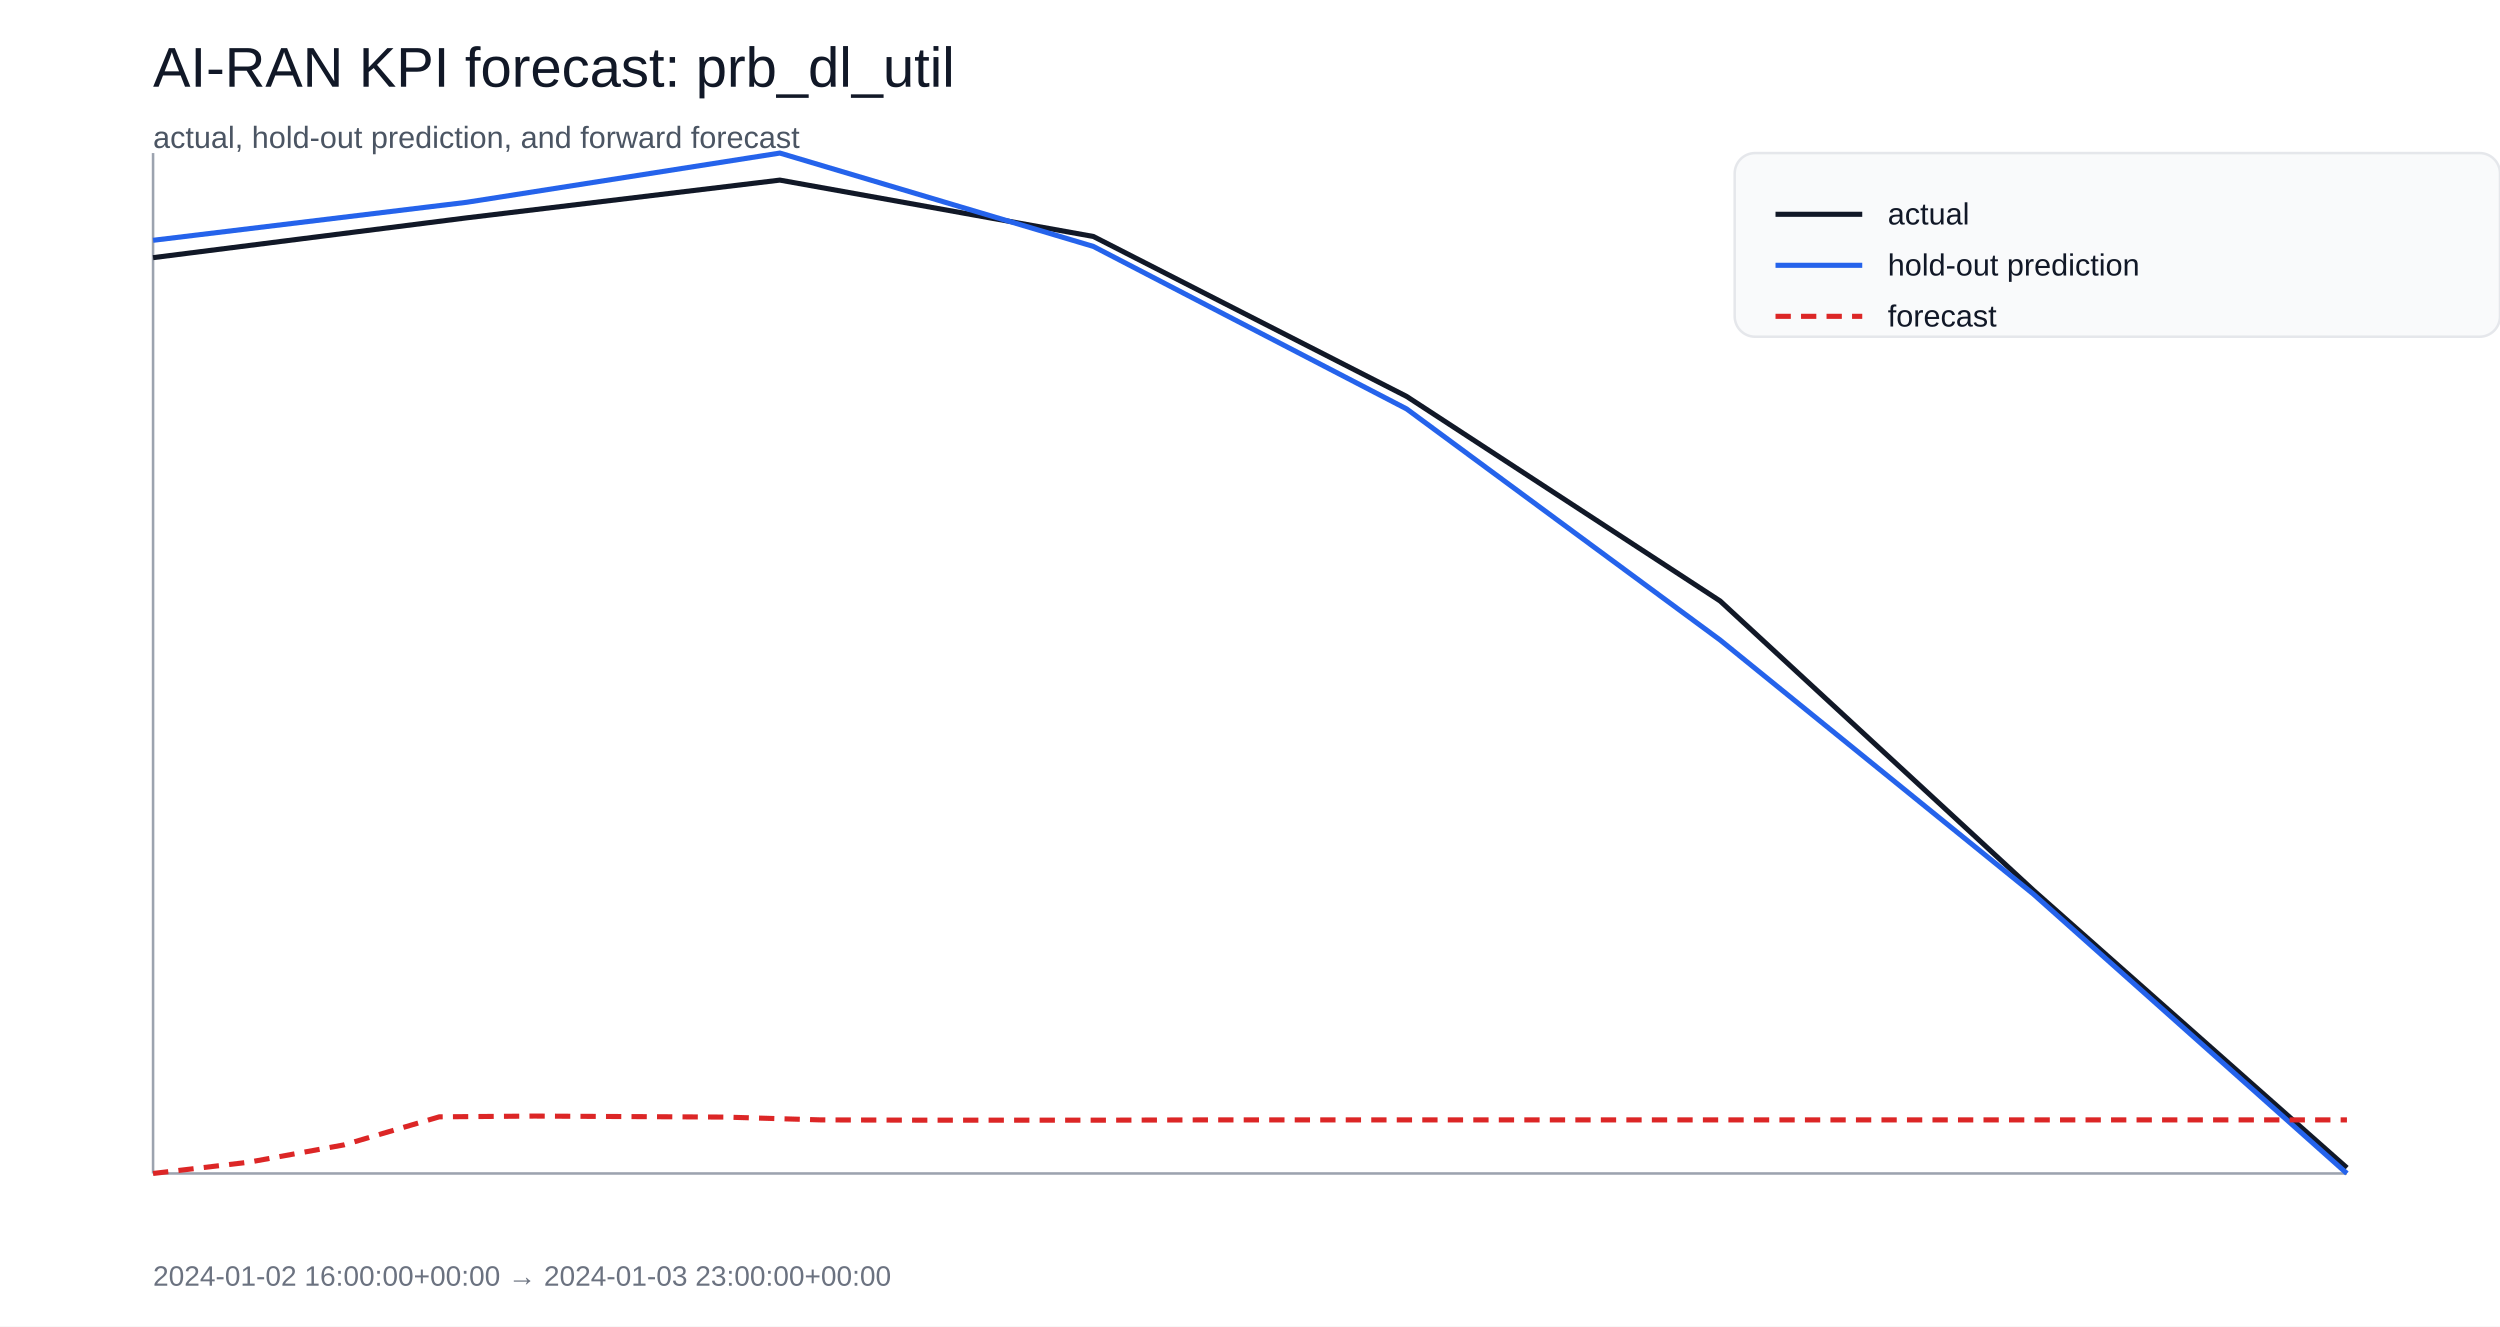
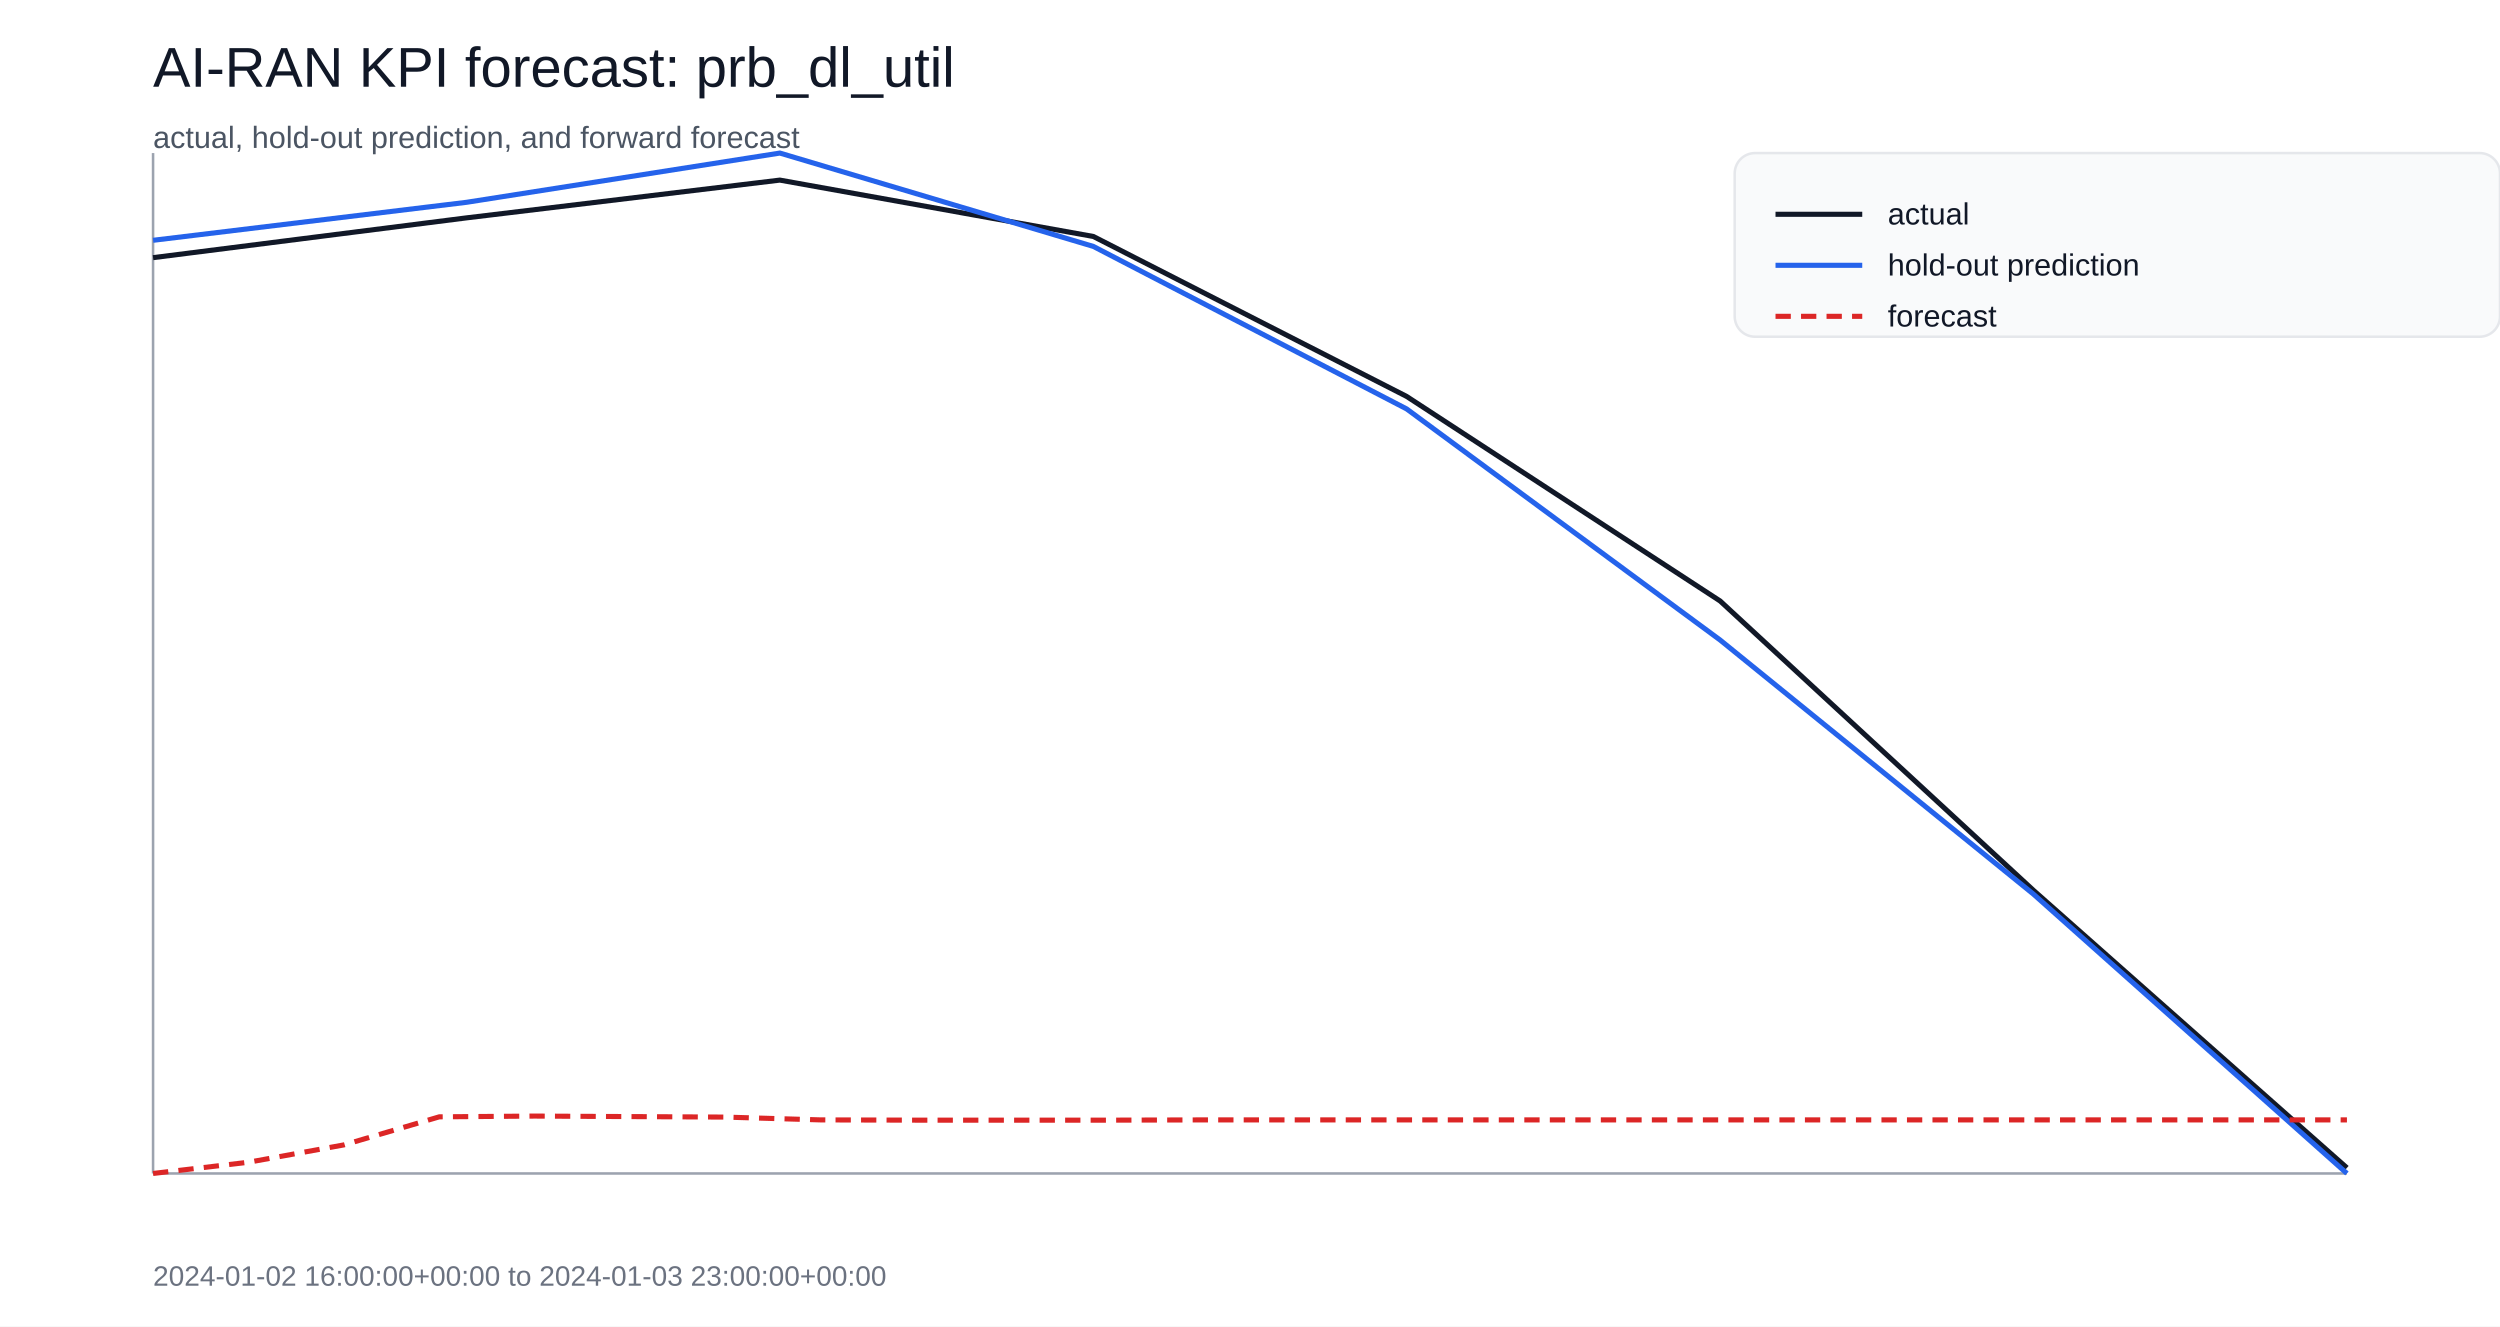
<svg xmlns="http://www.w3.org/2000/svg" width="980" height="520" viewBox="0 0 980 520">
  <rect width="100%" height="100%" fill="#ffffff" />
  <text x="60" y="34" font-family="Arial, sans-serif" font-size="22" fill="#111827">AI-RAN KPI forecast: prb_dl_util</text>
  <text x="60" y="58" font-family="Arial, sans-serif" font-size="12" fill="#4b5563">actual, hold-out prediction, and forward forecast</text>
  <line x1="60" y1="60" x2="60" y2="460" stroke="#9ca3af" stroke-width="1" />
  <line x1="60" y1="460" x2="920" y2="460" stroke="#9ca3af" stroke-width="1" />
  <polyline points="60.0,101.0 182.9,85.4 305.7,70.6 428.6,92.7 551.4,155.4 674.3,235.6 797.1,349.0 920.0,457.8" fill="none" stroke="#111827" stroke-width="2" />
  <polyline points="60.0,94.2 182.9,79.3 305.7,60.0 428.6,96.6 551.4,160.3 674.3,250.9 797.1,350.5 920.0,460.0" fill="none" stroke="#2563eb" stroke-width="2" />
  <polyline points="60.0,460.0 97.4,455.6 134.8,448.8 172.2,437.8 209.6,437.5 247.0,437.7 284.3,437.9 321.7,439.0 359.1,439.1 396.5,439.1 433.9,439.1 471.3,439.0 508.7,439.0 546.1,439.0 583.5,439.0 620.9,439.0 658.3,439.0 695.7,439.0 733.0,439.0 770.4,439.0 807.8,439.0 845.2,439.0 882.6,439.0 920.0,439.0" fill="none" stroke="#dc2626" stroke-width="2" stroke-dasharray="6,4" />
  <rect x="680" y="60" width="300" height="72" rx="8" fill="#f9fafb" stroke="#e5e7eb" />
  <line x1="696" y1="84" x2="730" y2="84" stroke="#111827" stroke-width="2" />
  <text x="740" y="88" font-family="Arial, sans-serif" font-size="12" fill="#111827">actual</text>
  <line x1="696" y1="104" x2="730" y2="104" stroke="#2563eb" stroke-width="2" />
  <text x="740" y="108" font-family="Arial, sans-serif" font-size="12" fill="#111827">hold-out prediction</text>
  <line x1="696" y1="124" x2="730" y2="124" stroke="#dc2626" stroke-width="2" stroke-dasharray="6,4" />
  <text x="740" y="128" font-family="Arial, sans-serif" font-size="12" fill="#111827">forecast</text>
-   <text x="60" y="504" font-family="Arial, sans-serif" font-size="11" fill="#6b7280">2024-01-02 16:00:00+00:00 → 2024-01-03 23:00:00+00:00</text>
+   <text x="60" y="504" font-family="Arial, sans-serif" font-size="11" fill="#6b7280">2024-01-02 16:00:00+00:00 to 2024-01-03 23:00:00+00:00</text>
</svg>
